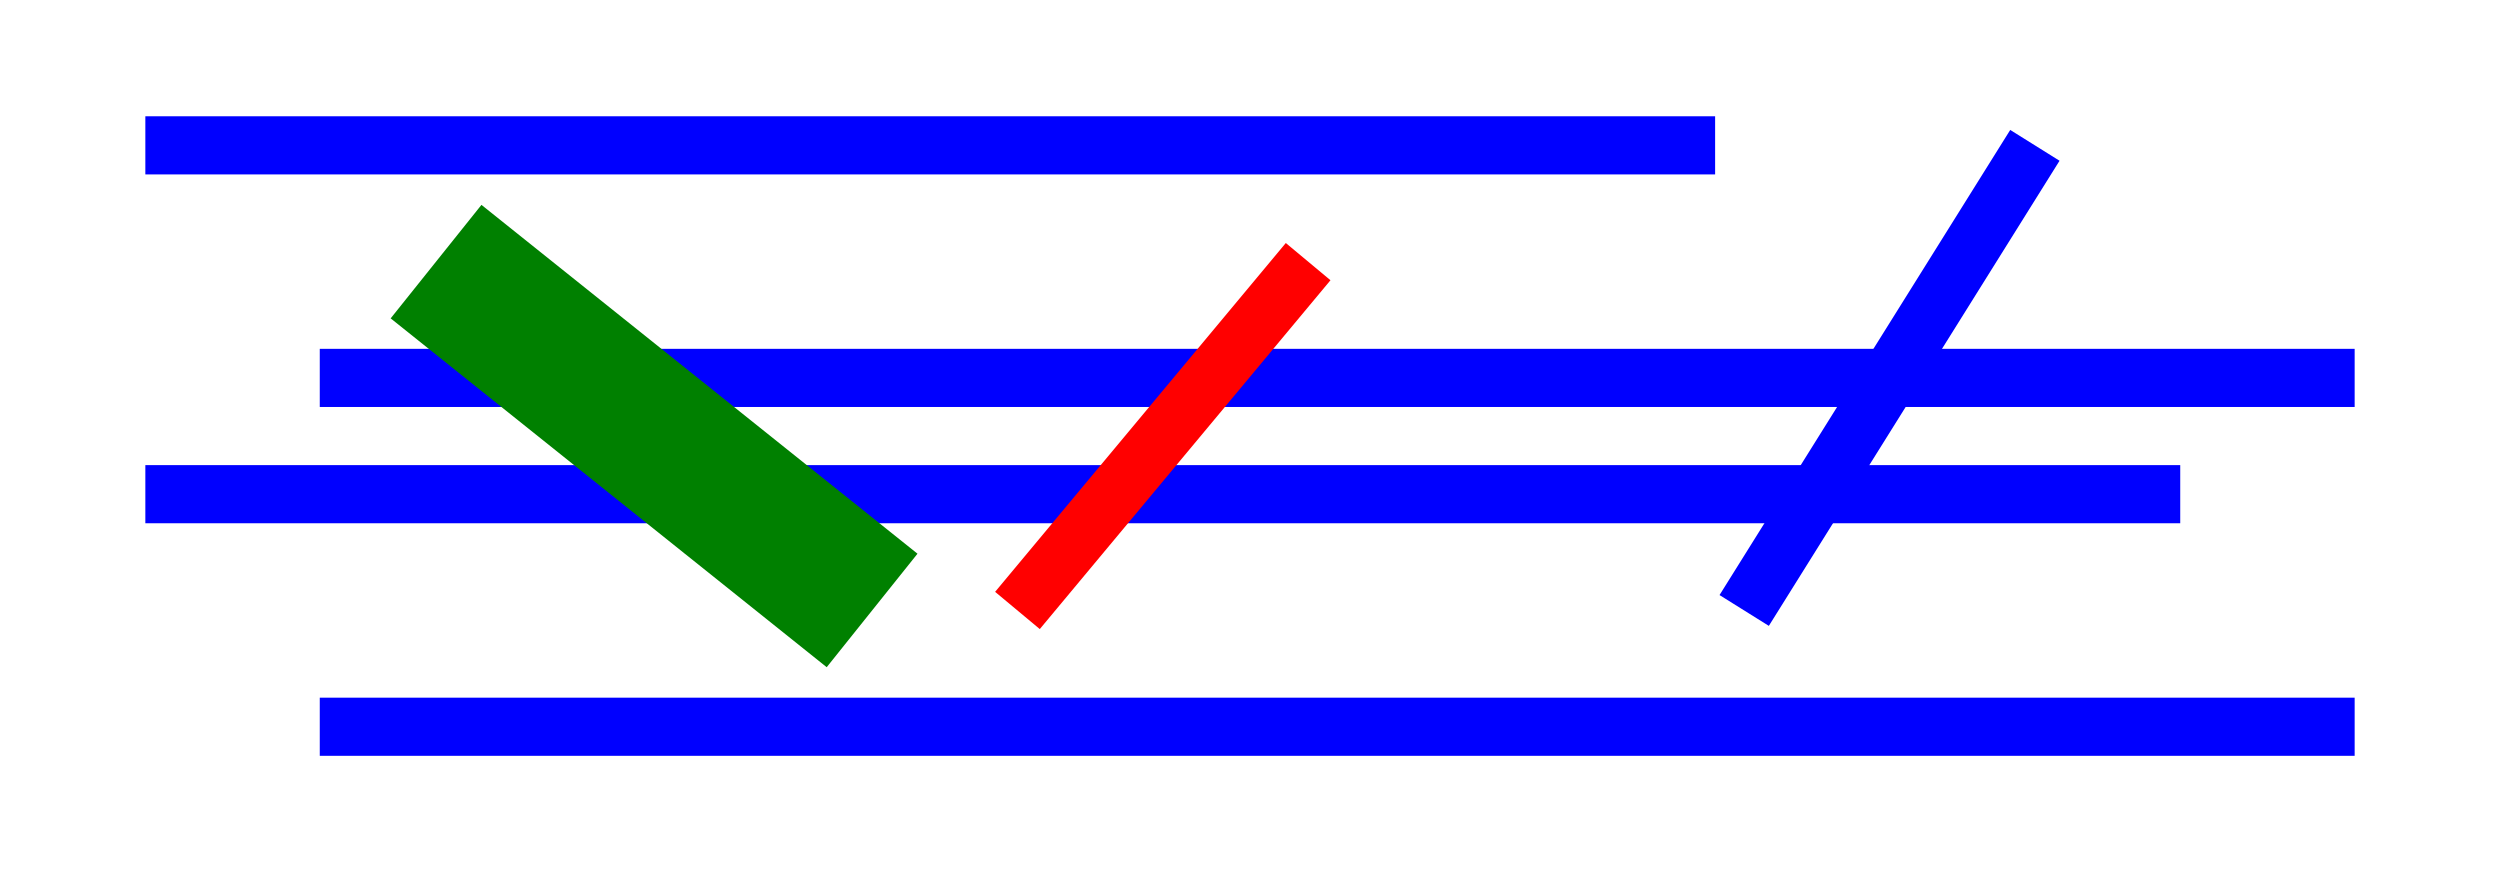
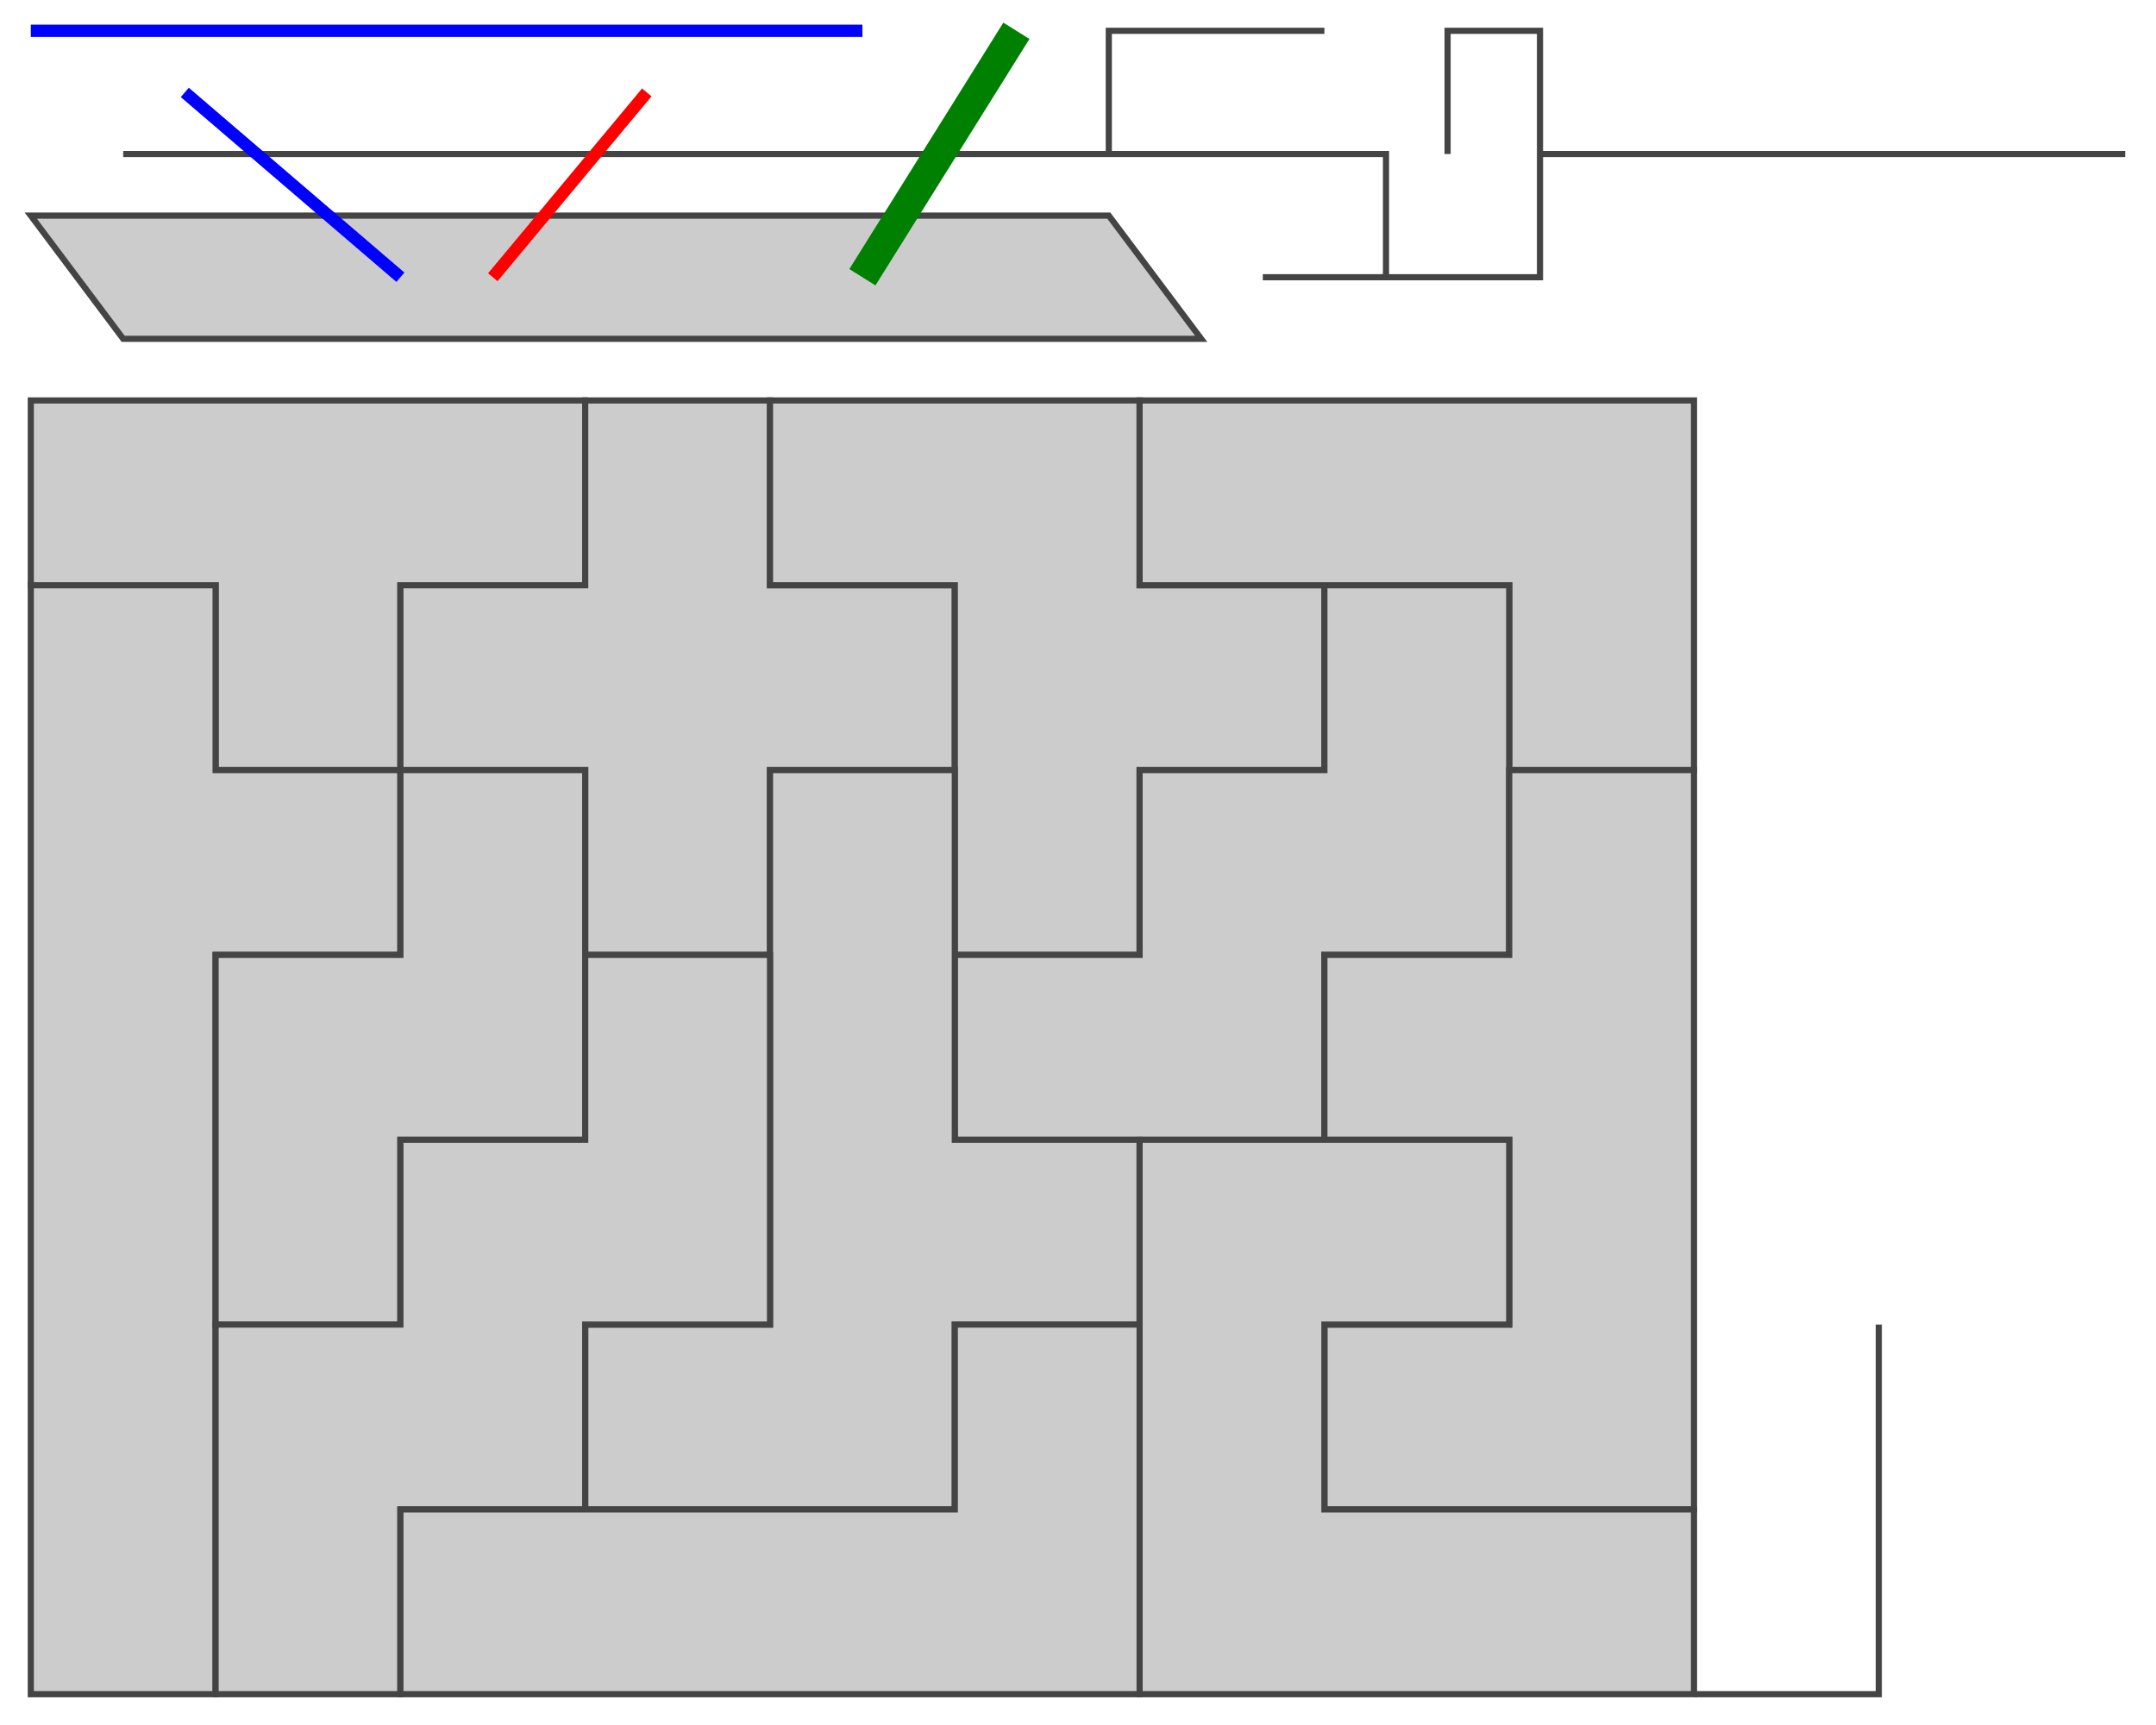
- <svg xmlns="http://www.w3.org/2000/svg" version="1.1" width="86" height="30" viewBox="-5 -5 86 30">
+ <svg xmlns="http://www.w3.org/2000/svg" version="1.1" width="350" height="280" viewBox="-5 -5 350 280" style="stroke: #444; stroke-width: 1">
  <style>
    line { stroke: blue; stroke-width: 2 }
+     polygon { fill: #ccc }
+     polyline { fill: none }
+     path { fill: none }
+     #L1 { stroke: red }
+     #L3 { stroke: green; stroke-width: 5 }
  </style>
-   <line x1="0" y1="0" x2="54" y2="0" />
-   <line x1="6" y1="8" x2="76" y2="8" />
-   <line x1="0" y1="12" x2="70" y2="12" />
-   <line x1="6" y1="20" x2="76" y2="20" />
-   <line x1="40" y1="4" x2="30" y2="16" id="L1" style="stroke: red" />
-   <line x1="10" y1="4" x2="25" y2="16" style="stroke: green; stroke-width: 5" />
-   <line x1="65" y1="0" x2="55" y2="16" id="L3" />
+   <line x1="0" y1="0" x2="135" y2="0" />
+   <path d="M 210,0 L 175,0 L 175,20 L 15,20 M 175,20 L 220,20 L 220,40 L 200,40 M 220,40 L 245,40 L 245,20 L 340,20 M 245,20 L 245,0 L 230,0 L 230,20" />
+   <polyline points="300,210 300,230 300,250 300,270 270,270" />
+   <polygon points="0,30 175,30 190,50 15,50" />
+   <polygon points="0,60 30,60 60,60 90,60 90,90 60,90 60,120 30,120 30,90 0,90" />
+   <polygon points="90,60 120,60 120,90 150,90 150,120 120,120 120,150 90,150 90,120 60,120 60,90 90,90" />
+   <polygon points="120,60 150,60 180,60 180,90 210,90 210,120 180,120 180,150 150,150 150,120 150,90 120,90" />
+   <polygon points="180,60 210,60 240,60 270,60 270,90 270,120 240,120 240,90 210,90 180,90" />
+   <polygon points="0,90 30,90 30,120 60,120 60,150 30,150 30,180 30,210 30,240 30,270 0,270 0,240 0,210 0,180 0,150 0,120" />
+   <polygon points="210,90 240,90 240,120 240,150 210,150 210,180 180,180 150,180 150,150 180,150 180,120 210,120" />
+   <polygon points="60,120 90,120 90,150 90,180 60,180 60,210 30,210 30,180 30,150 60,150" />
+   <polygon points="120,120 150,120 150,150 150,180 180,180 180,210 150,210 150,240 120,240 90,240 90,210 120,210 120,180 120,150" />
+   <polygon points="240,120 270,120 270,150 270,180 270,210 270,240 240,240 210,240 210,210 240,210 240,180 210,180 210,150 240,150" />
+   <polygon points="90,150 120,150 120,180 120,210 90,210 90,240 60,240 60,270 30,270 30,240 30,210 60,210 60,180 90,180" />
+   <polygon points="180,180 210,180 240,180 240,210 210,210 210,240 240,240 270,240 270,270 240,270 210,270 180,270 180,240 180,210" />
+   <polygon points="150,210 180,210 180,240 180,270 150,270 120,270 90,270 60,270 60,240 90,240 120,240 150,240" />
+   <line x1="100" y1="10" x2="75" y2="40" id="L1" />
+   <line x1="25" y1="10" x2="60" y2="40" />
+   <line x1="160" y1="0" x2="135" y2="40" id="L3" />
</svg>
